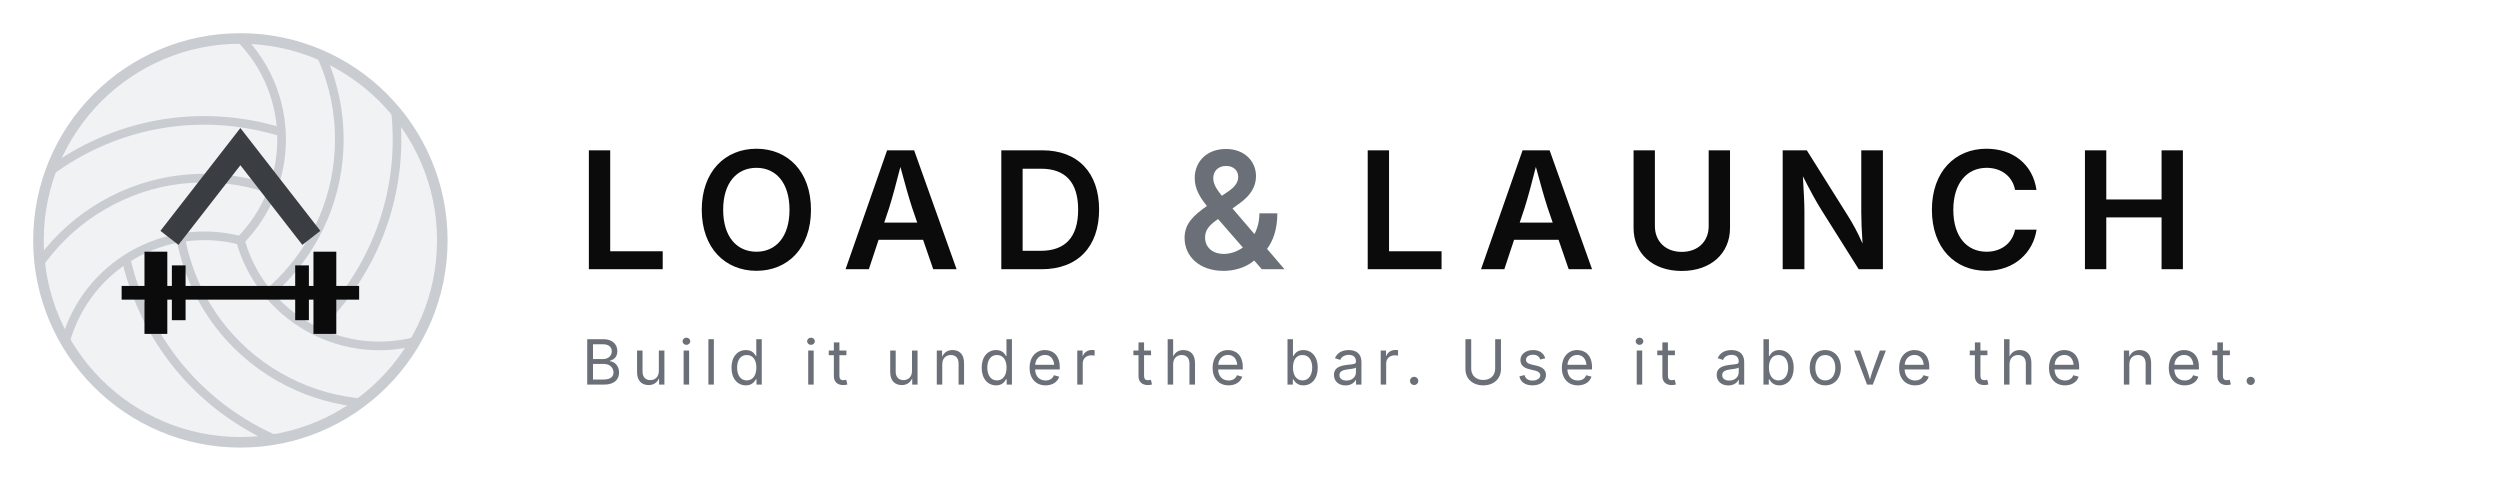
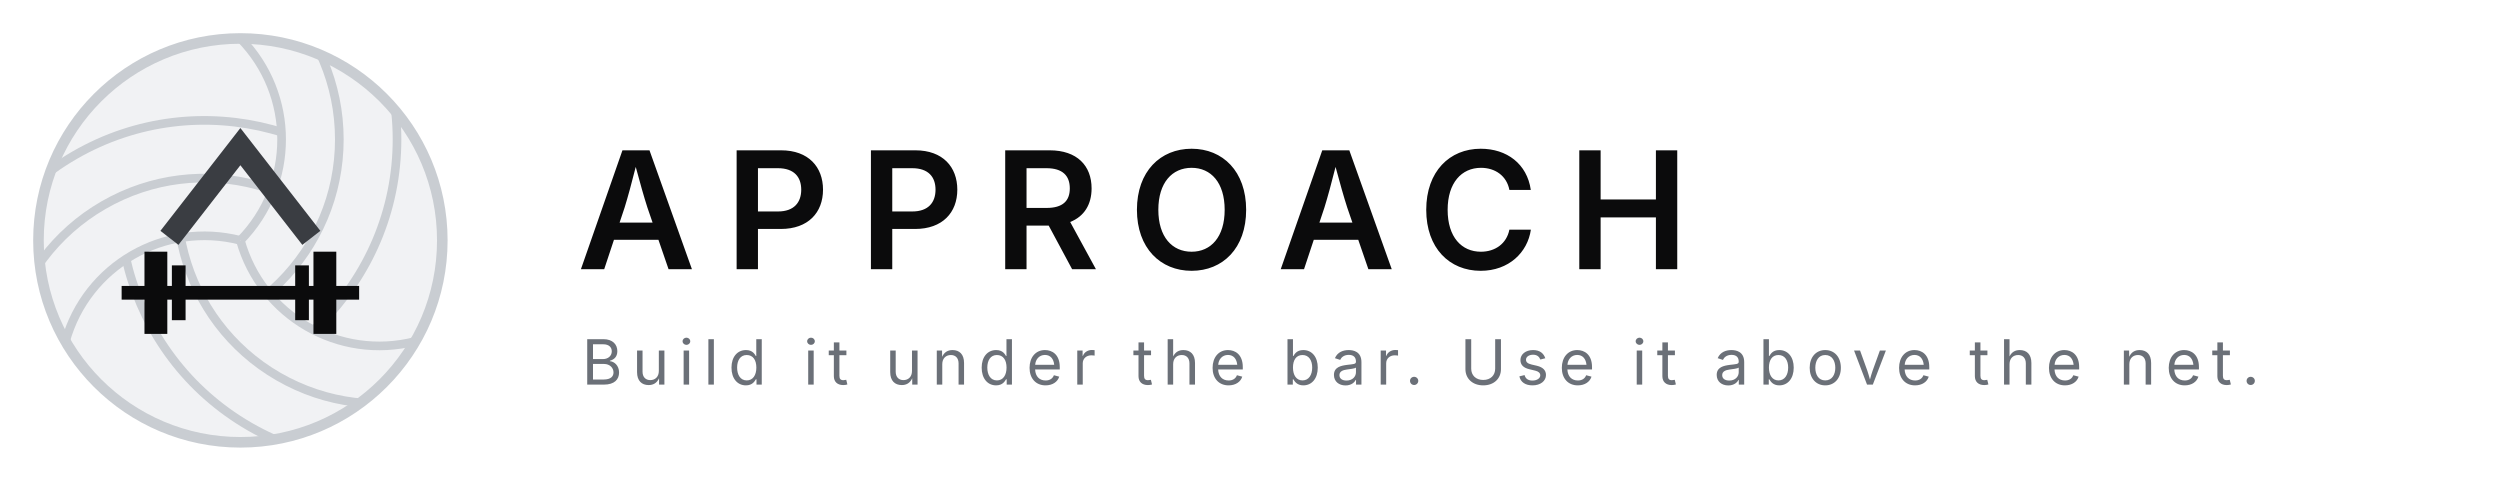
<svg xmlns="http://www.w3.org/2000/svg" viewBox="0 0 520 100">
  <g>
    <defs>
      <clipPath id="segL">
        <path d="M50 50A30 30 0 0 0 50 8A42 42 0 0 1 86.37 71A30 30 0 0 1 50 50Z" />
      </clipPath>
    </defs>
    <circle cx="50" cy="50" r="42" fill="#F1F2F4" />
    <g fill="none" stroke="#C9CDD2" stroke-width="1.8">
      <g>
        <g clip-path="url(#segL)">
          <circle cx="28.58" cy="29" r="42" />
          <circle cx="28.58" cy="29" r="54" />
        </g>
        <path d="M50 50A30 30 0 0 0 50 8" />
      </g>
      <g transform="rotate(120 50 50)">
        <g clip-path="url(#segL)">
          <circle cx="28.58" cy="29" r="42" />
          <circle cx="28.58" cy="29" r="54" />
        </g>
        <path d="M50 50A30 30 0 0 0 50 8" />
      </g>
      <g transform="rotate(240 50 50)">
        <g clip-path="url(#segL)">
          <circle cx="28.58" cy="29" r="42" />
          <circle cx="28.58" cy="29" r="54" />
        </g>
        <path d="M50 50A30 30 0 0 0 50 8" />
      </g>
      <circle cx="50" cy="50" r="42" stroke-width="2.2" />
    </g>
  </g>
  <g transform="translate(19.6,15.3) scale(0.95)">
    <polyline points="18,34 32,16 46,34" fill="none" stroke="#3A3D42" stroke-width="5" stroke-linecap="square" />
    <line x1="6" y1="48" x2="58" y2="48" stroke="#0B0B0C" stroke-width="3" />
    <rect x="11" y="39" width="5" height="18" fill="#0B0B0C" />
    <rect x="17" y="42" width="3" height="12" fill="#0B0B0C" />
    <rect x="48" y="39" width="5" height="18" fill="#0B0B0C" />
    <rect x="44" y="42" width="3" height="12" fill="#0B0B0C" />
  </g>
-   <text x="120" y="56" font-family="'Inter Tight', Inter, 'Helvetica Neue', Arial, sans-serif" font-size="34" font-weight="600" letter-spacing="6" fill="#0B0B0C">LOAD <tspan fill="#6B7078">&amp;</tspan> LAUNCH</text>
+   <text x="120" y="56" font-family="'Inter Tight', Inter, 'Helvetica Neue', Arial, sans-serif" font-size="34" font-weight="600" letter-spacing="6" fill="#0B0B0C">APPROACH</text>
  <text x="121" y="80" font-family="Inter, 'Helvetica Neue', Arial, sans-serif" font-size="13" letter-spacing="2" fill="#6B7078">Build it under the bar. Use it above the net.</text>
</svg>
